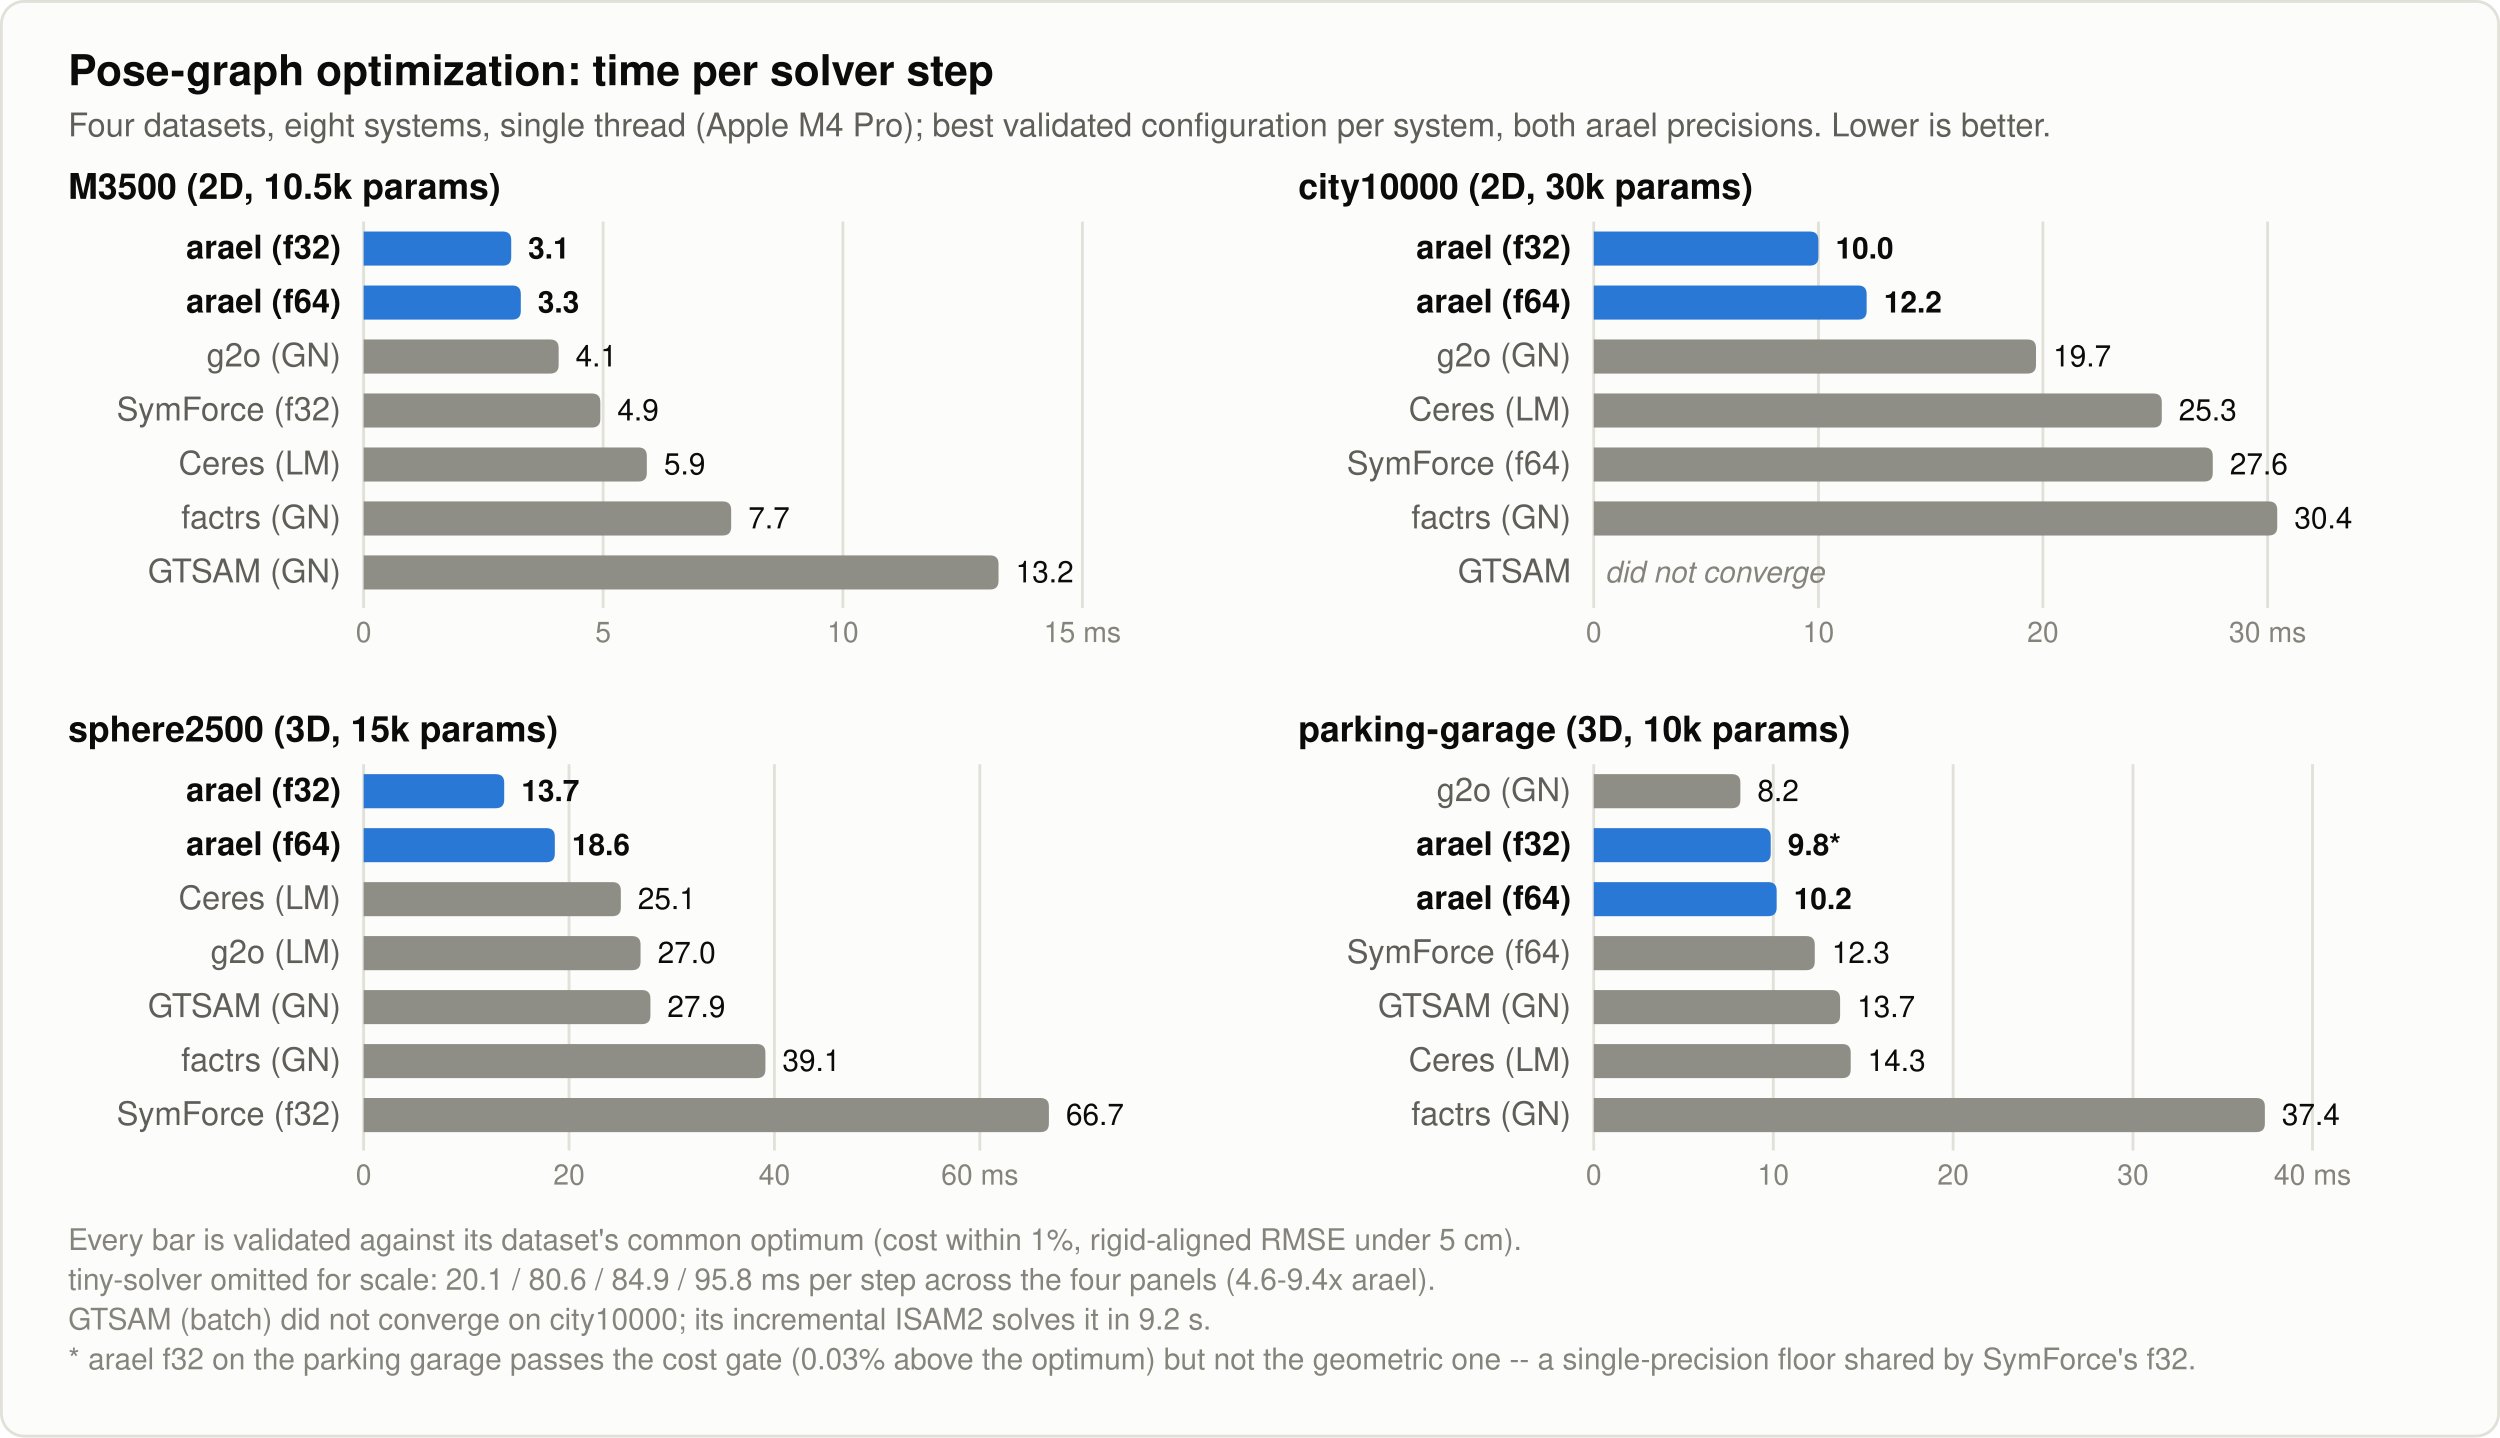
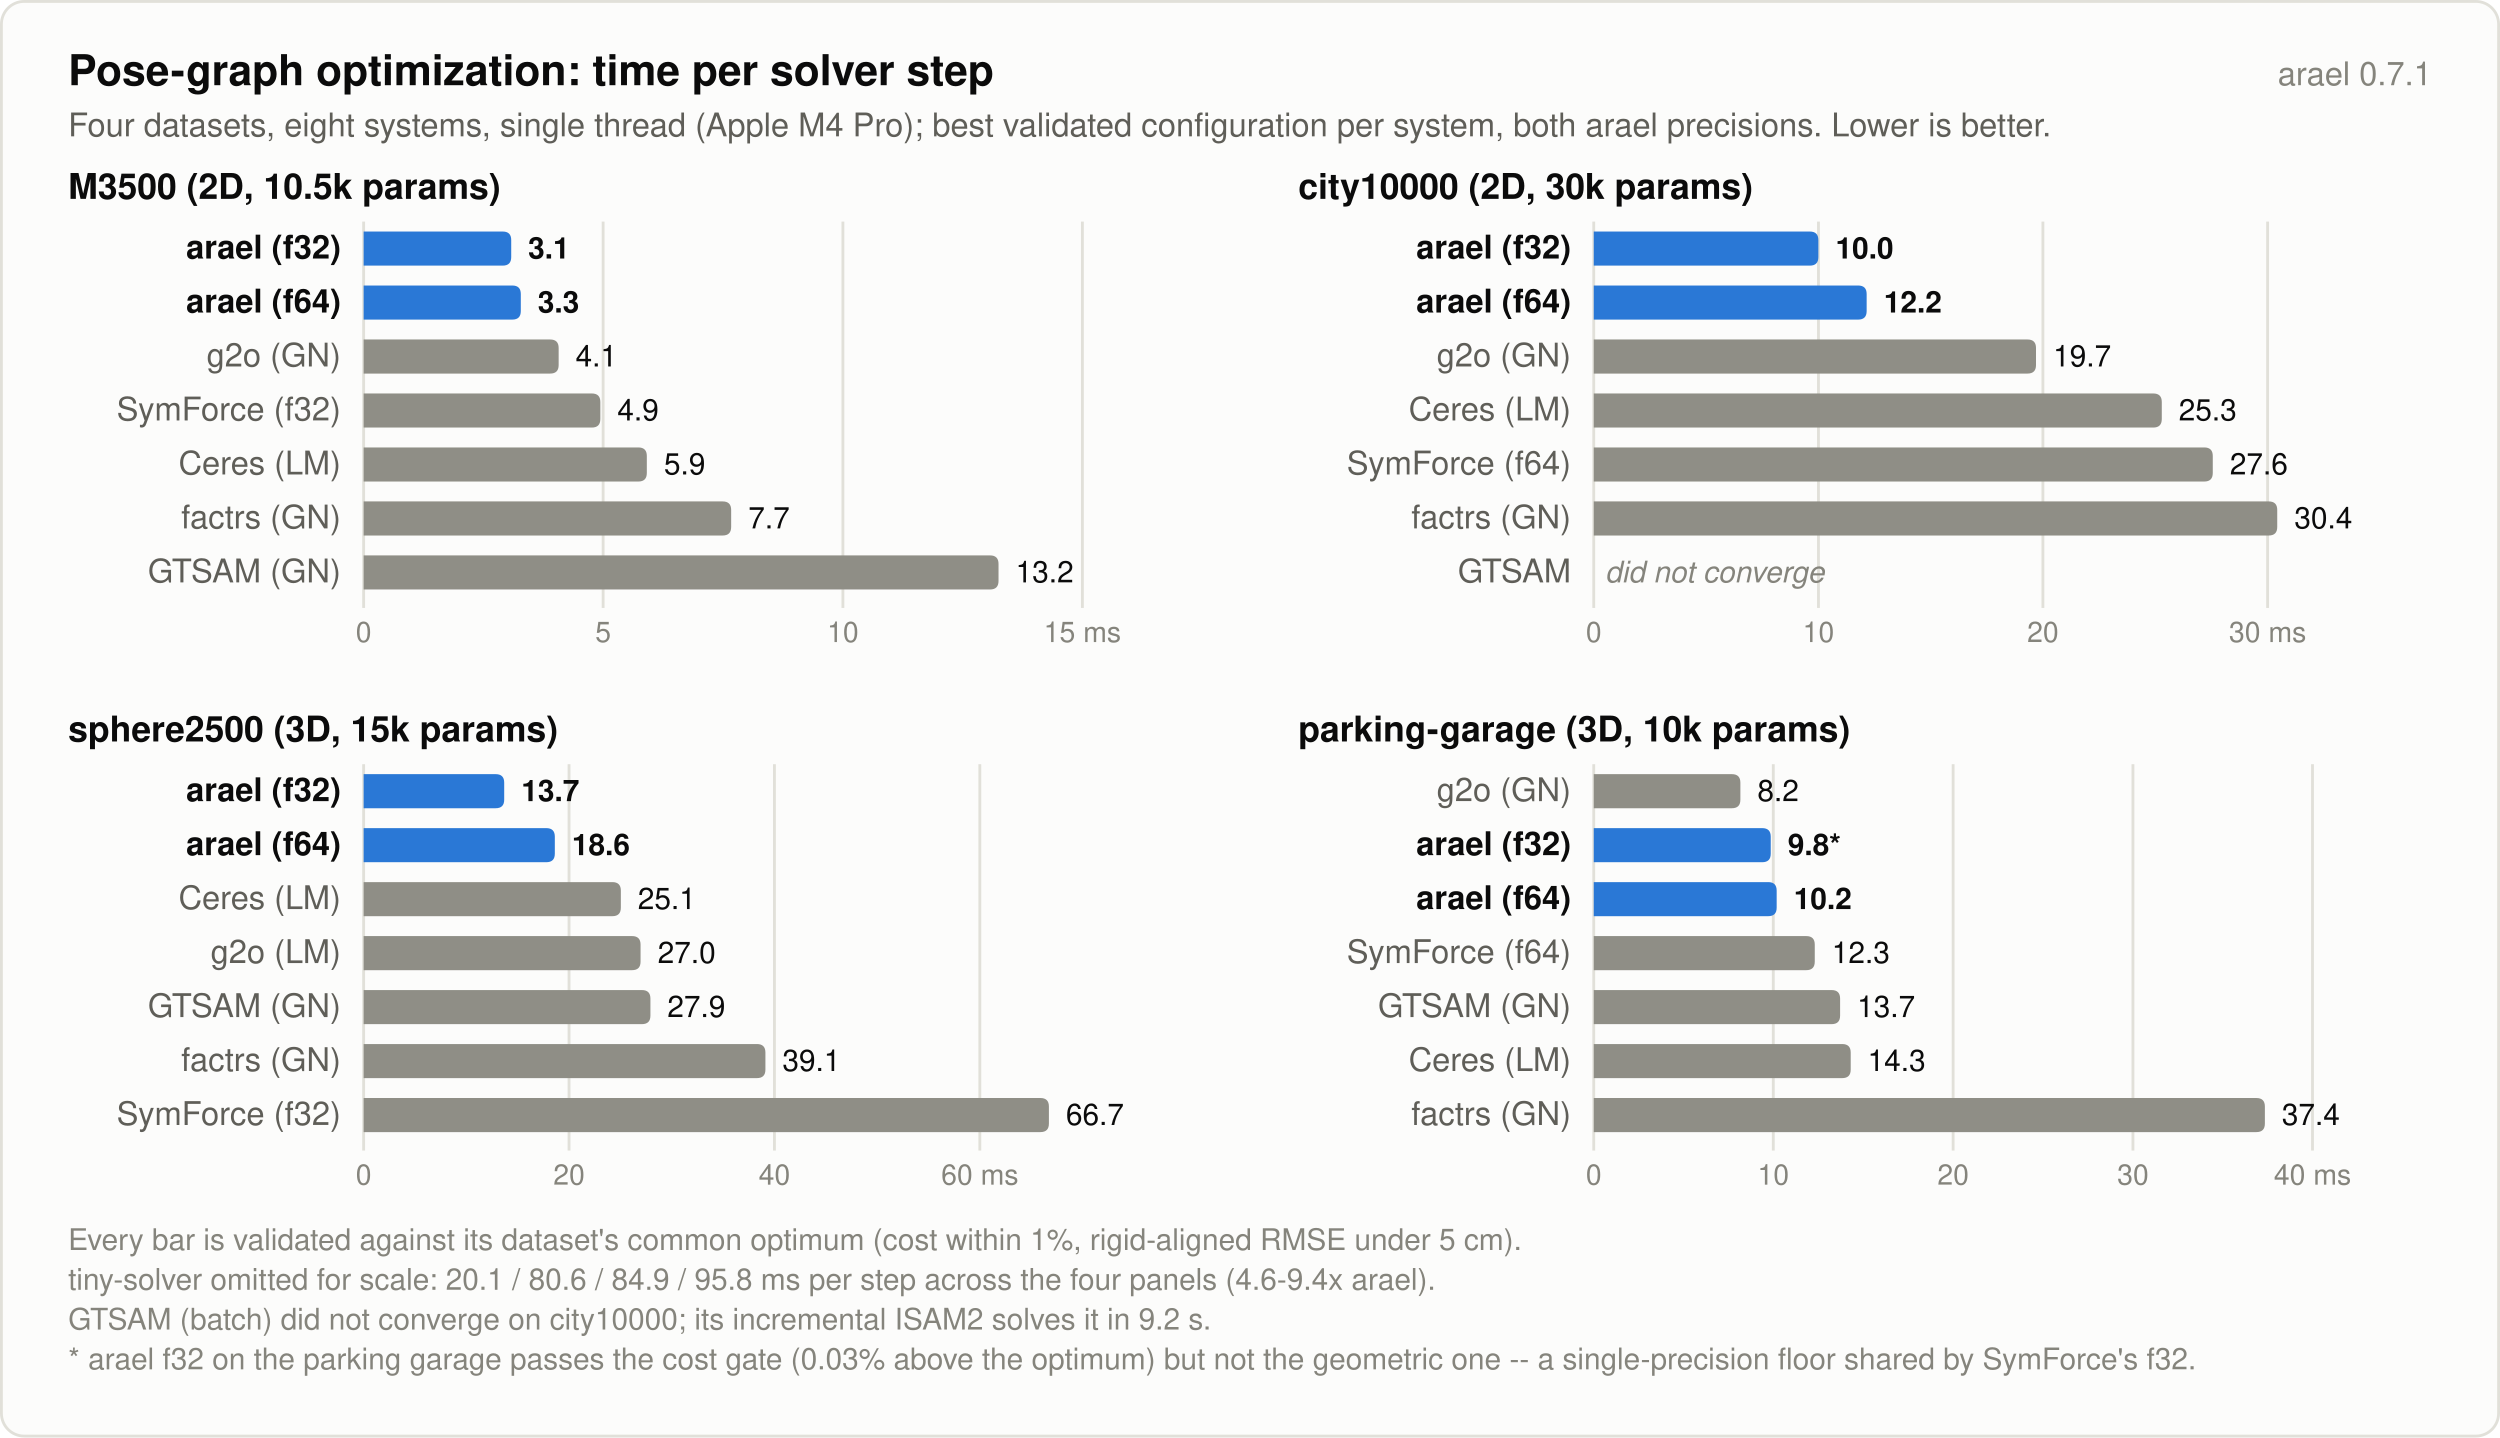
<svg xmlns="http://www.w3.org/2000/svg" width="880" height="506" viewBox="0 0 880 506" font-family="ui-sans-serif, system-ui, -apple-system, 'Segoe UI', Helvetica, Arial, sans-serif">
  <rect x="0.5" y="0.5" width="879" height="505" rx="8" fill="#fcfcfb" stroke="#e1e0d9" />
  <text x="24" y="30" font-size="15" font-weight="600" fill="#0b0b0b">Pose-graph optimization: time per solver step</text>
+   <text x="856" y="30" font-size="11.5" text-anchor="end" fill="#85847c">arael 0.7.1</text>
  <text x="24" y="48" font-size="11.5" fill="#5f5e58">Four datasets, eight systems, single thread (Apple M4 Pro); best validated configuration per system, both arael precisions. Lower is better.</text>
  <text x="24" y="70" font-size="12.5" font-weight="600" fill="#0b0b0b">M3500 (2D, 10.5k params)</text>
  <line x1="128.0" y1="78" x2="128.0" y2="214" stroke="#e1e0d9" stroke-width="1" />
  <text x="128.0" y="226" font-size="10" text-anchor="middle" fill="#85847c">0</text>
  <line x1="212.3" y1="78" x2="212.3" y2="214" stroke="#e1e0d9" stroke-width="1" />
  <text x="212.3" y="226" font-size="10" text-anchor="middle" fill="#85847c">5</text>
  <line x1="296.7" y1="78" x2="296.7" y2="214" stroke="#e1e0d9" stroke-width="1" />
  <text x="296.7" y="226" font-size="10" text-anchor="middle" fill="#85847c">10</text>
  <line x1="381.0" y1="78" x2="381.0" y2="214" stroke="#e1e0d9" stroke-width="1" />
  <text x="381.0" y="226" font-size="10" text-anchor="middle" fill="#85847c">15 ms</text>
  <text x="120" y="91.0" font-size="11.5" text-anchor="end" font-weight="600" fill="#0b0b0b">arael (f32)</text>
  <path d="M128,81.5 L176.949,81.5 Q179.949,81.5 179.949,84.5 L179.949,90.5 Q179.949,93.5 176.949,93.5 L128,93.5 Z" fill="#2a78d6" />
  <text x="185.9" y="91.0" font-size="10.5" font-weight="600" fill="#0b0b0b">3.1</text>
  <text x="120" y="110.0" font-size="11.5" text-anchor="end" font-weight="600" fill="#0b0b0b">arael (f64)</text>
  <path d="M128,100.5 L180.323,100.5 Q183.323,100.5 183.323,103.5 L183.323,109.5 Q183.323,112.5 180.323,112.5 L128,112.5 Z" fill="#2a78d6" />
  <text x="189.3" y="110.0" font-size="10.5" font-weight="600" fill="#0b0b0b">3.3</text>
  <text x="120" y="129.0" font-size="11.5" text-anchor="end" fill="#5f5e58">g2o (GN)</text>
  <path d="M128,119.5 L193.647,119.5 Q196.647,119.5 196.647,122.5 L196.647,128.5 Q196.647,131.5 193.647,131.5 L128,131.5 Z" fill="#8f8e86" />
  <text x="202.6" y="129.0" font-size="10.5" fill="#0b0b0b">4.1</text>
  <text x="120" y="148.0" font-size="11.5" text-anchor="end" fill="#5f5e58">SymForce (f32)</text>
  <path d="M128,138.5 L208.321,138.5 Q211.321,138.5 211.321,141.5 L211.321,147.5 Q211.321,150.5 208.321,150.5 L128,150.5 Z" fill="#8f8e86" />
  <text x="217.3" y="148.0" font-size="10.5" fill="#0b0b0b">4.9</text>
  <text x="120" y="167.0" font-size="11.5" text-anchor="end" fill="#5f5e58">Ceres (LM)</text>
  <path d="M128,157.5 L224.682,157.5 Q227.682,157.5 227.682,160.5 L227.682,166.5 Q227.682,169.5 224.682,169.5 L128,169.5 Z" fill="#8f8e86" />
  <text x="233.7" y="167.0" font-size="10.5" fill="#0b0b0b">5.9</text>
  <text x="120" y="186.0" font-size="11.5" text-anchor="end" fill="#5f5e58">factrs (GN)</text>
  <path d="M128,176.5 L254.367,176.5 Q257.367,176.5 257.367,179.5 L257.367,185.5 Q257.367,188.5 254.367,188.5 L128,188.5 Z" fill="#8f8e86" />
  <text x="263.4" y="186.0" font-size="10.5" fill="#0b0b0b">7.7</text>
  <text x="120" y="205.0" font-size="11.5" text-anchor="end" fill="#5f5e58">GTSAM (GN)</text>
  <path d="M128,195.5 L348.483,195.5 Q351.483,195.5 351.483,198.5 L351.483,204.5 Q351.483,207.5 348.483,207.5 L128,207.5 Z" fill="#8f8e86" />
  <text x="357.5" y="205.0" font-size="10.5" fill="#0b0b0b">13.2</text>
  <text x="457" y="70" font-size="12.5" font-weight="600" fill="#0b0b0b">city10000 (2D, 30k params)</text>
  <line x1="561.0" y1="78" x2="561.0" y2="214" stroke="#e1e0d9" stroke-width="1" />
  <text x="561.0" y="226" font-size="10" text-anchor="middle" fill="#85847c">0</text>
  <line x1="640.1" y1="78" x2="640.1" y2="214" stroke="#e1e0d9" stroke-width="1" />
  <text x="640.1" y="226" font-size="10" text-anchor="middle" fill="#85847c">10</text>
  <line x1="719.1" y1="78" x2="719.1" y2="214" stroke="#e1e0d9" stroke-width="1" />
  <text x="719.1" y="226" font-size="10" text-anchor="middle" fill="#85847c">20</text>
  <line x1="798.2" y1="78" x2="798.2" y2="214" stroke="#e1e0d9" stroke-width="1" />
  <text x="798.2" y="226" font-size="10" text-anchor="middle" fill="#85847c">30 ms</text>
  <text x="553" y="91.0" font-size="11.5" text-anchor="end" font-weight="600" fill="#0b0b0b">arael (f32)</text>
  <path d="M561,81.5 L637.062,81.5 Q640.062,81.5 640.062,84.5 L640.062,90.5 Q640.062,93.5 637.062,93.5 L561,93.5 Z" fill="#2a78d6" />
  <text x="646.1" y="91.0" font-size="10.5" font-weight="600" fill="#0b0b0b">10.0</text>
  <text x="553" y="110.0" font-size="11.5" text-anchor="end" font-weight="600" fill="#0b0b0b">arael (f64)</text>
  <path d="M561,100.5 L654.061,100.5 Q657.061,100.5 657.061,103.5 L657.061,109.5 Q657.061,112.5 654.061,112.5 L561,112.5 Z" fill="#2a78d6" />
  <text x="663.1" y="110.0" font-size="10.5" font-weight="600" fill="#0b0b0b">12.2</text>
  <text x="553" y="129.0" font-size="11.5" text-anchor="end" fill="#5f5e58">g2o (GN)</text>
  <path d="M561,119.5 L713.674,119.5 Q716.674,119.5 716.674,122.5 L716.674,128.5 Q716.674,131.5 713.674,131.5 L561,131.5 Z" fill="#8f8e86" />
  <text x="722.7" y="129.0" font-size="10.5" fill="#0b0b0b">19.7</text>
  <text x="553" y="148.0" font-size="11.5" text-anchor="end" fill="#5f5e58">Ceres (LM)</text>
  <path d="M561,138.5 L757.949,138.5 Q760.949,138.5 760.949,141.5 L760.949,147.5 Q760.949,150.5 757.949,150.5 L561,150.5 Z" fill="#8f8e86" />
  <text x="766.9" y="148.0" font-size="10.5" fill="#0b0b0b">25.3</text>
  <text x="553" y="167.0" font-size="11.5" text-anchor="end" fill="#5f5e58">SymForce (f64)</text>
  <path d="M561,157.5 L775.896,157.5 Q778.896,157.5 778.896,160.5 L778.896,166.5 Q778.896,169.5 775.896,169.5 L561,169.5 Z" fill="#8f8e86" />
  <text x="784.9" y="167.0" font-size="10.5" fill="#0b0b0b">27.6</text>
  <text x="553" y="186.0" font-size="11.5" text-anchor="end" fill="#5f5e58">factrs (GN)</text>
  <path d="M561,176.5 L798.587,176.5 Q801.587,176.5 801.587,179.5 L801.587,185.5 Q801.587,188.5 798.587,188.5 L561,188.5 Z" fill="#8f8e86" />
  <text x="807.6" y="186.0" font-size="10.5" fill="#0b0b0b">30.4</text>
  <text x="553" y="205.0" font-size="11.5" text-anchor="end" fill="#5f5e58">GTSAM</text>
  <text x="565" y="205.0" font-size="10.5" font-style="italic" fill="#85847c">did not converge</text>
  <text x="24" y="261" font-size="12.5" font-weight="600" fill="#0b0b0b">sphere2500 (3D, 15k params)</text>
  <line x1="128.0" y1="269" x2="128.0" y2="405" stroke="#e1e0d9" stroke-width="1" />
  <text x="128.0" y="417" font-size="10" text-anchor="middle" fill="#85847c">0</text>
  <line x1="200.3" y1="269" x2="200.3" y2="405" stroke="#e1e0d9" stroke-width="1" />
  <text x="200.3" y="417" font-size="10" text-anchor="middle" fill="#85847c">20</text>
  <line x1="272.6" y1="269" x2="272.6" y2="405" stroke="#e1e0d9" stroke-width="1" />
  <text x="272.6" y="417" font-size="10" text-anchor="middle" fill="#85847c">40</text>
  <line x1="344.9" y1="269" x2="344.9" y2="405" stroke="#e1e0d9" stroke-width="1" />
  <text x="344.9" y="417" font-size="10" text-anchor="middle" fill="#85847c">60 ms</text>
  <text x="120" y="282.0" font-size="11.5" text-anchor="end" font-weight="600" fill="#0b0b0b">arael (f32)</text>
  <path d="M128,272.5 L174.48,272.5 Q177.48,272.5 177.48,275.5 L177.48,281.5 Q177.48,284.5 174.48,284.5 L128,284.5 Z" fill="#2a78d6" />
  <text x="183.5" y="282.0" font-size="10.5" font-weight="600" fill="#0b0b0b">13.7</text>
  <text x="120" y="301.0" font-size="11.5" text-anchor="end" font-weight="600" fill="#0b0b0b">arael (f64)</text>
  <path d="M128,291.5 L192.298,291.5 Q195.298,291.5 195.298,294.5 L195.298,300.5 Q195.298,303.5 192.298,303.5 L128,303.5 Z" fill="#2a78d6" />
  <text x="201.3" y="301.0" font-size="10.5" font-weight="600" fill="#0b0b0b">18.6</text>
  <text x="120" y="320.0" font-size="11.5" text-anchor="end" fill="#5f5e58">Ceres (LM)</text>
  <path d="M128,310.5 L215.538,310.5 Q218.538,310.5 218.538,313.5 L218.538,319.5 Q218.538,322.5 215.538,322.5 L128,322.5 Z" fill="#8f8e86" />
  <text x="224.5" y="320.0" font-size="10.5" fill="#0b0b0b">25.1</text>
  <text x="120" y="339.0" font-size="11.5" text-anchor="end" fill="#5f5e58">g2o (LM)</text>
  <path d="M128,329.5 L222.477,329.5 Q225.477,329.5 225.477,332.5 L225.477,338.5 Q225.477,341.5 222.477,341.5 L128,341.5 Z" fill="#8f8e86" />
  <text x="231.5" y="339.0" font-size="10.5" fill="#0b0b0b">27.0</text>
  <text x="120" y="358.0" font-size="11.5" text-anchor="end" fill="#5f5e58">GTSAM (GN)</text>
  <path d="M128,348.5 L225.947,348.5 Q228.947,348.5 228.947,351.5 L228.947,357.5 Q228.947,360.5 225.947,360.5 L128,360.5 Z" fill="#8f8e86" />
  <text x="234.9" y="358.0" font-size="10.5" fill="#0b0b0b">27.9</text>
  <text x="120" y="377.0" font-size="11.5" text-anchor="end" fill="#5f5e58">factrs (GN)</text>
  <path d="M128,367.5 L266.427,367.5 Q269.427,367.5 269.427,370.5 L269.427,376.5 Q269.427,379.5 266.427,379.5 L128,379.5 Z" fill="#8f8e86" />
  <text x="275.4" y="377.0" font-size="10.5" fill="#0b0b0b">39.1</text>
  <text x="120" y="396.0" font-size="11.5" text-anchor="end" fill="#5f5e58">SymForce (f32)</text>
  <path d="M128,386.5 L366.217,386.5 Q369.217,386.5 369.217,389.5 L369.217,395.5 Q369.217,398.5 366.217,398.5 L128,398.5 Z" fill="#8f8e86" />
  <text x="375.2" y="396.0" font-size="10.5" fill="#0b0b0b">66.7</text>
  <text x="457" y="261" font-size="12.5" font-weight="600" fill="#0b0b0b">parking-garage (3D, 10k params)</text>
  <line x1="561.0" y1="269" x2="561.0" y2="405" stroke="#e1e0d9" stroke-width="1" />
  <text x="561.0" y="417" font-size="10" text-anchor="middle" fill="#85847c">0</text>
  <line x1="624.2" y1="269" x2="624.2" y2="405" stroke="#e1e0d9" stroke-width="1" />
  <text x="624.2" y="417" font-size="10" text-anchor="middle" fill="#85847c">10</text>
  <line x1="687.5" y1="269" x2="687.5" y2="405" stroke="#e1e0d9" stroke-width="1" />
  <text x="687.5" y="417" font-size="10" text-anchor="middle" fill="#85847c">20</text>
  <line x1="750.8" y1="269" x2="750.8" y2="405" stroke="#e1e0d9" stroke-width="1" />
  <text x="750.8" y="417" font-size="10" text-anchor="middle" fill="#85847c">30</text>
  <line x1="814.0" y1="269" x2="814.0" y2="405" stroke="#e1e0d9" stroke-width="1" />
  <text x="814.0" y="417" font-size="10" text-anchor="middle" fill="#85847c">40 ms</text>
  <text x="553" y="282.0" font-size="11.5" text-anchor="end" fill="#5f5e58">g2o (GN)</text>
  <path d="M561,272.5 L609.612,272.5 Q612.612,272.5 612.612,275.5 L612.612,281.5 Q612.612,284.5 609.612,284.5 L561,284.5 Z" fill="#8f8e86" />
  <text x="618.6" y="282.0" font-size="10.5" fill="#0b0b0b">8.2</text>
  <text x="553" y="301.0" font-size="11.5" text-anchor="end" font-weight="600" fill="#0b0b0b">arael (f32)</text>
  <path d="M561,291.5 L620.301,291.5 Q623.301,291.5 623.301,294.5 L623.301,300.5 Q623.301,303.5 620.301,303.5 L561,303.5 Z" fill="#2a78d6" />
  <text x="629.3" y="301.0" font-size="10.5" font-weight="600" fill="#0b0b0b">9.8*</text>
  <text x="553" y="320.0" font-size="11.5" text-anchor="end" font-weight="600" fill="#0b0b0b">arael (f64)</text>
  <path d="M561,310.5 L622.389,310.5 Q625.389,310.5 625.389,313.5 L625.389,319.5 Q625.389,322.5 622.389,322.5 L561,322.5 Z" fill="#2a78d6" />
  <text x="631.4" y="320.0" font-size="10.5" font-weight="600" fill="#0b0b0b">10.2</text>
  <text x="553" y="339.0" font-size="11.5" text-anchor="end" fill="#5f5e58">SymForce (f64)</text>
  <path d="M561,329.5 L635.798,329.5 Q638.798,329.5 638.798,332.5 L638.798,338.5 Q638.798,341.5 635.798,341.5 L561,341.5 Z" fill="#8f8e86" />
  <text x="644.8" y="339.0" font-size="10.5" fill="#0b0b0b">12.3</text>
  <text x="553" y="358.0" font-size="11.5" text-anchor="end" fill="#5f5e58">GTSAM (GN)</text>
  <path d="M561,348.5 L644.716,348.5 Q647.716,348.5 647.716,351.5 L647.716,357.5 Q647.716,360.5 644.716,360.5 L561,360.5 Z" fill="#8f8e86" />
  <text x="653.7" y="358.0" font-size="10.5" fill="#0b0b0b">13.7</text>
  <text x="553" y="377.0" font-size="11.5" text-anchor="end" fill="#5f5e58">Ceres (LM)</text>
  <path d="M561,367.5 L648.447,367.5 Q651.447,367.5 651.447,370.5 L651.447,376.5 Q651.447,379.5 648.447,379.5 L561,379.5 Z" fill="#8f8e86" />
  <text x="657.4" y="377.0" font-size="10.5" fill="#0b0b0b">14.3</text>
  <text x="553" y="396.0" font-size="11.5" text-anchor="end" fill="#5f5e58">factrs (GN)</text>
  <path d="M561,386.5 L794.239,386.5 Q797.239,386.5 797.239,389.5 L797.239,395.5 Q797.239,398.5 794.239,398.5 L561,398.5 Z" fill="#8f8e86" />
  <text x="803.2" y="396.0" font-size="10.5" fill="#0b0b0b">37.4</text>
  <text x="24" y="440" font-size="10.5" fill="#85847c">Every bar is validated against its dataset's common optimum (cost within 1%, rigid-aligned RMSE under 5 cm).</text>
  <text x="24" y="454" font-size="10.5" fill="#85847c">tiny-solver omitted for scale: 20.1 / 80.6 / 84.9 / 95.8 ms per step across the four panels (4.6-9.4x arael).</text>
  <text x="24" y="468" font-size="10.5" fill="#85847c">GTSAM (batch) did not converge on city10000; its incremental ISAM2 solves it in 9.2 s.</text>
  <text x="24" y="482" font-size="10.5" fill="#85847c">* arael f32 on the parking garage passes the cost gate (0.03% above the optimum) but not the geometric one -- a single-precision floor shared by SymForce's f32.</text>
</svg>
